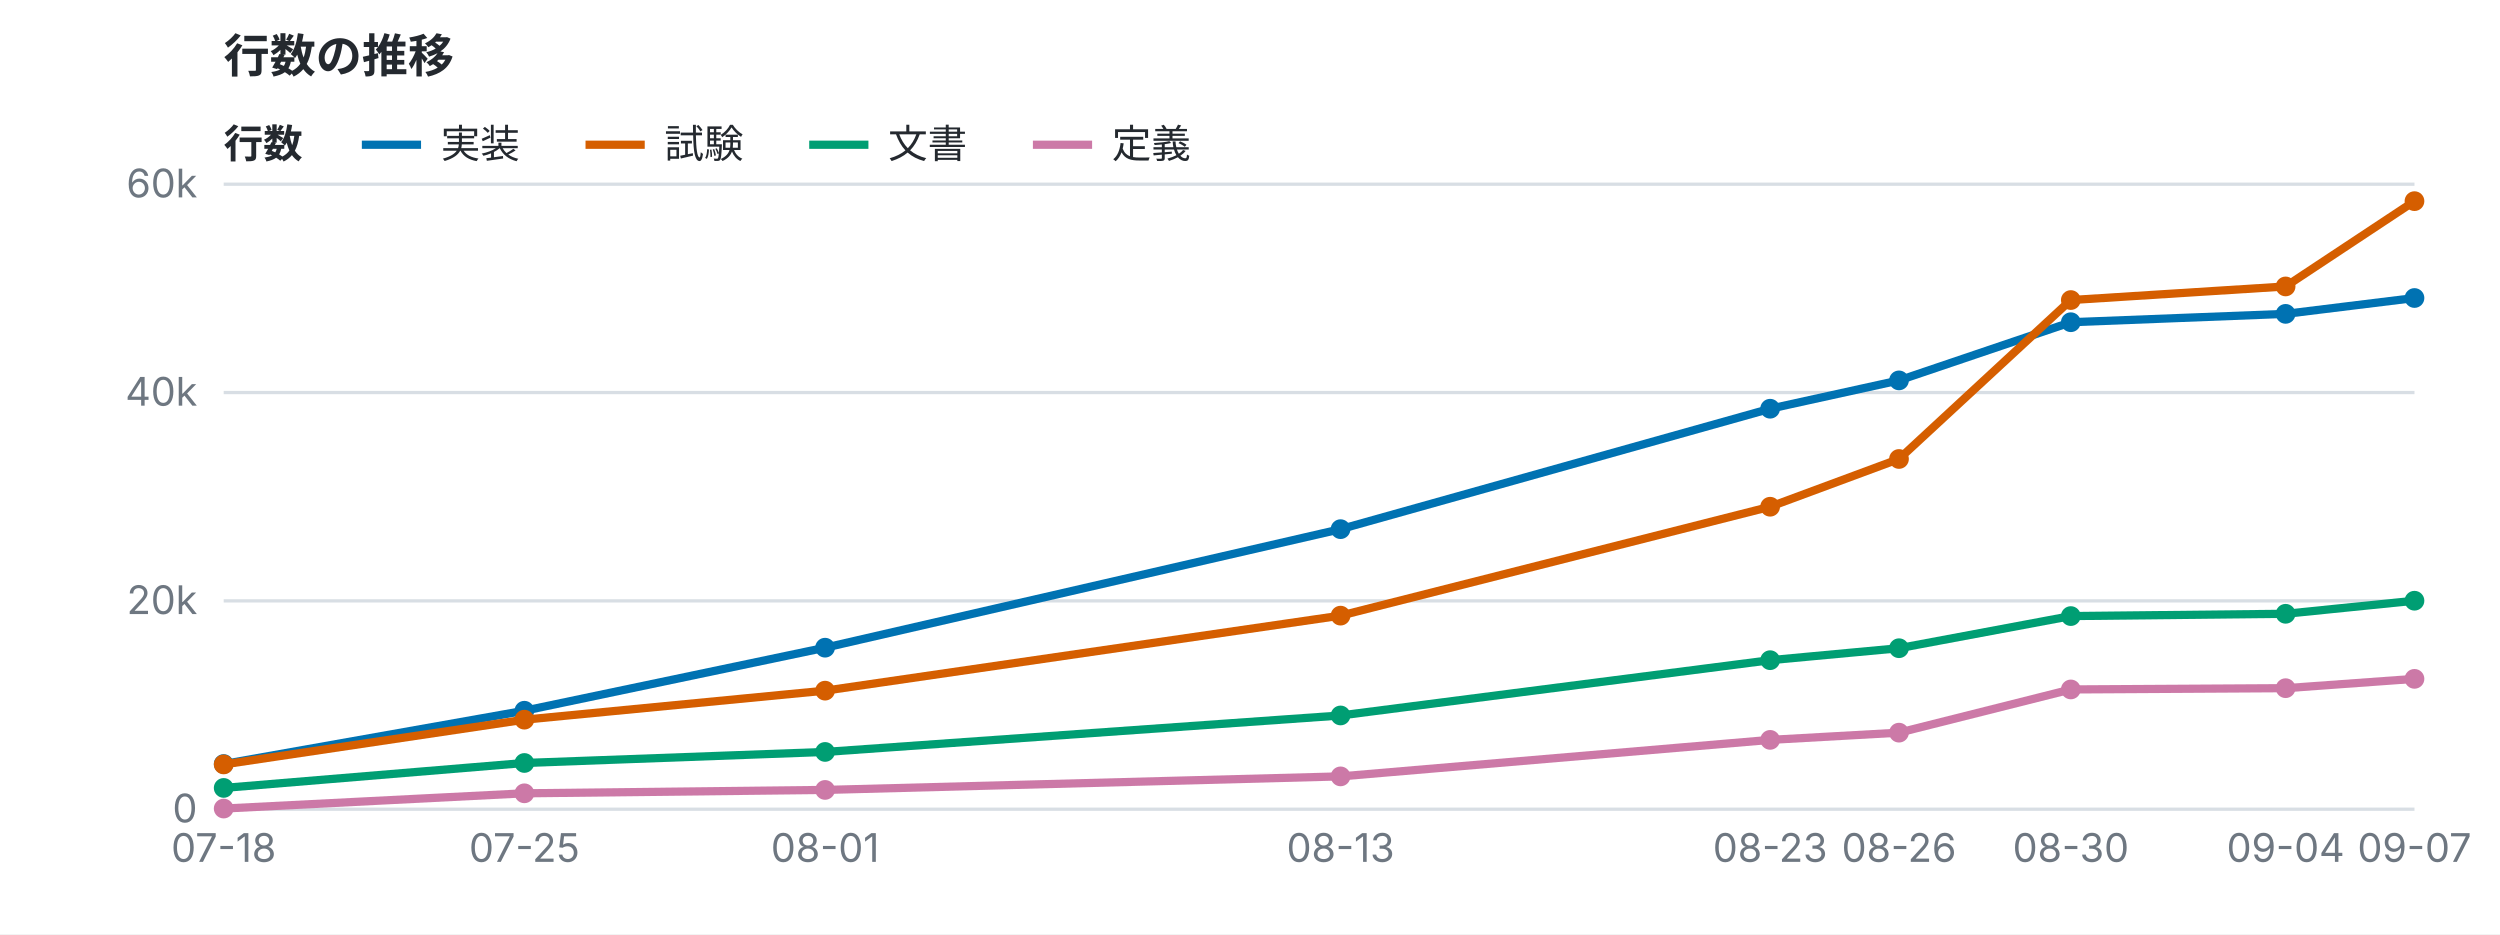
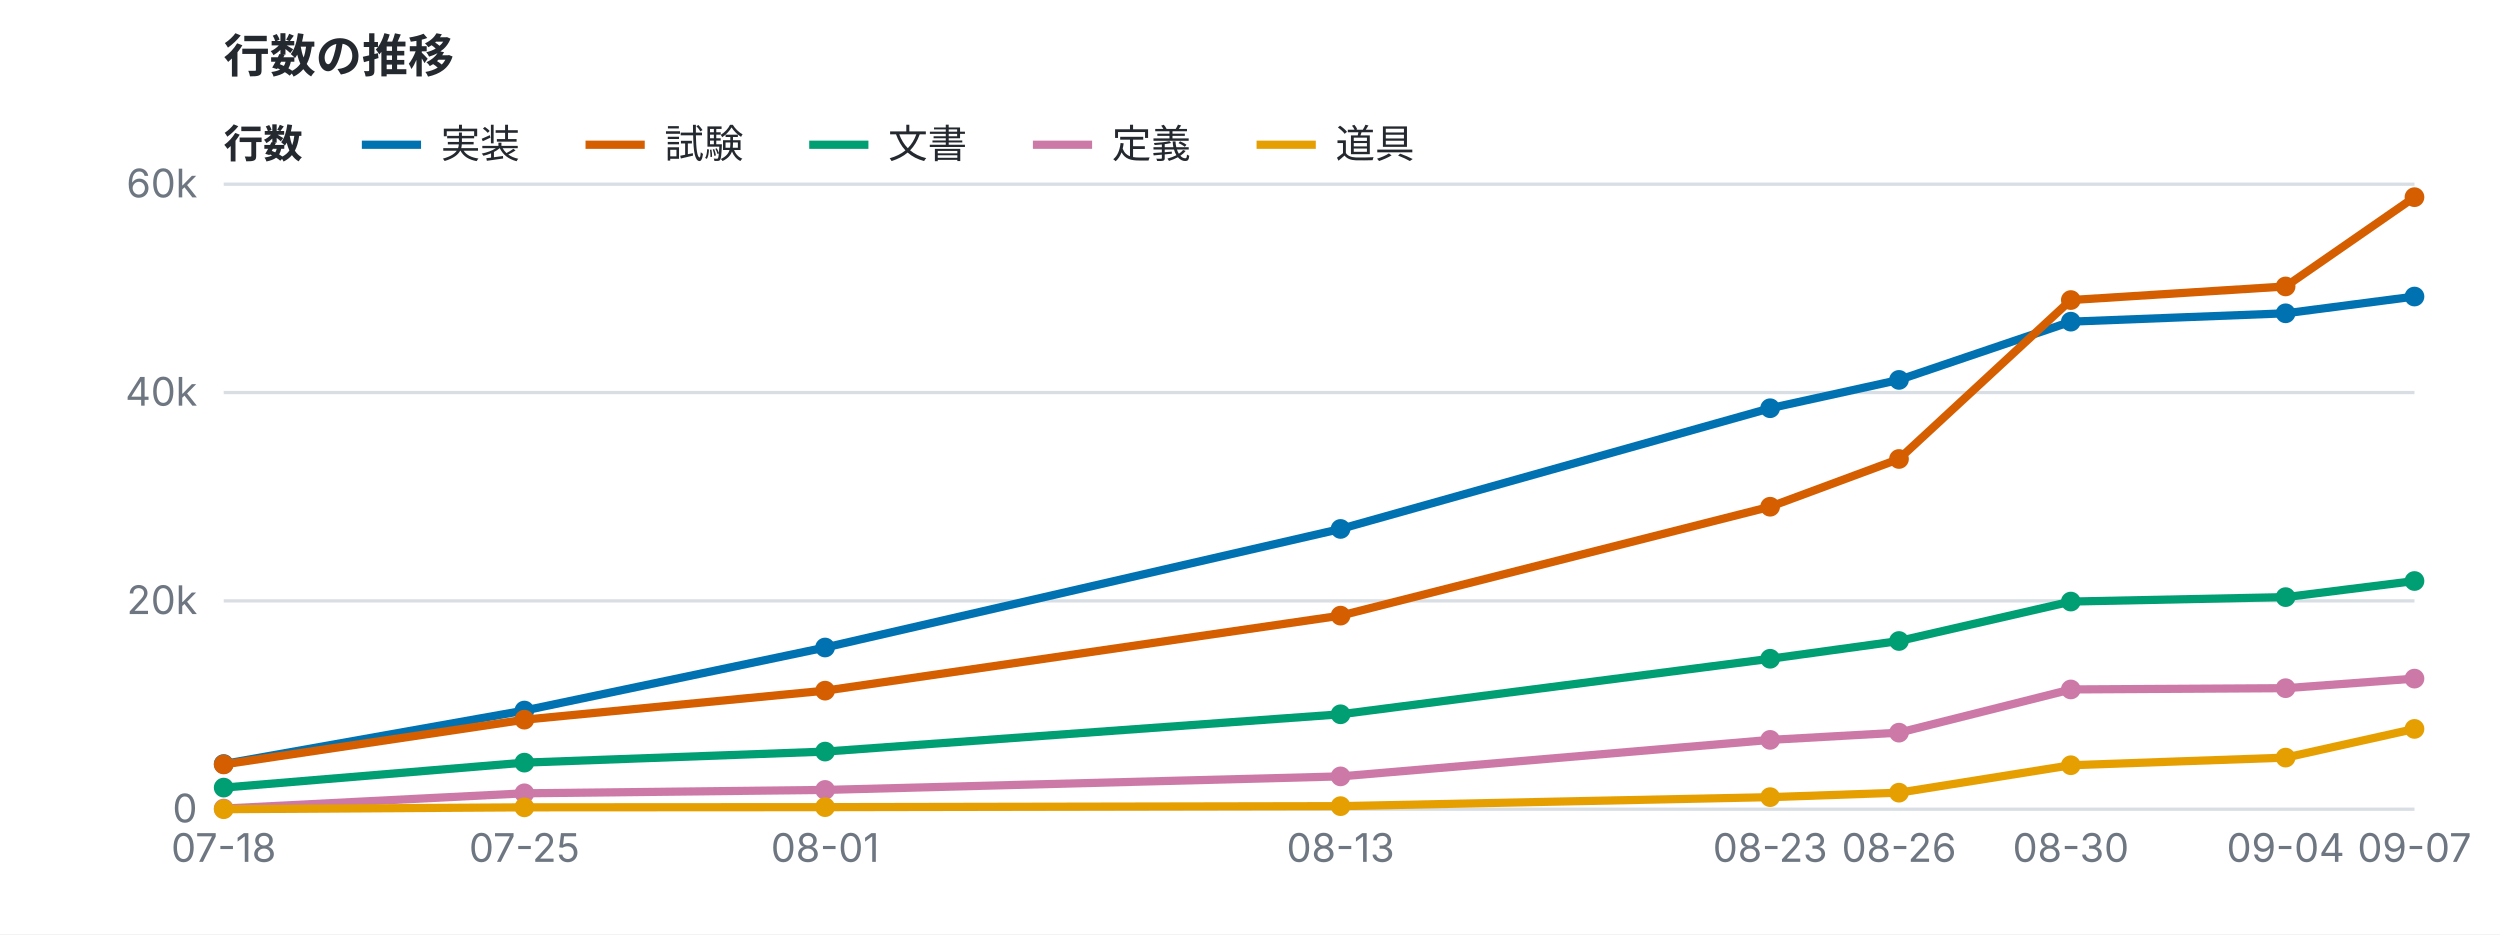
<svg xmlns="http://www.w3.org/2000/svg" width="760" height="284" viewBox="0 0 760 284" font-family="system-ui, -apple-system, 'Segoe UI', 'Hiragino Sans', 'Noto Sans JP', sans-serif" font-size="12">
  <rect width="760" height="284" fill="#ffffff" />
  <text x="68" y="22" font-size="14" font-weight="600" fill="#24292f">行数の推移</text>
  <line x1="68" y1="246" x2="734" y2="246" stroke="#d8dee4" />
  <text x="60" y="250" text-anchor="end" fill="#6e7781">0</text>
  <line x1="68" y1="182.667" x2="734" y2="182.667" stroke="#d8dee4" />
  <text x="60" y="186.667" text-anchor="end" fill="#6e7781">20k</text>
  <line x1="68" y1="119.333" x2="734" y2="119.333" stroke="#d8dee4" />
  <text x="60" y="123.333" text-anchor="end" fill="#6e7781">40k</text>
  <line x1="68" y1="56" x2="734" y2="56" stroke="#d8dee4" />
  <text x="60" y="60" text-anchor="end" fill="#6e7781">60k</text>
  <text x="68" y="48" fill="#24292f" font-weight="600">行数</text>
  <line x1="110" y1="44" x2="128" y2="44" stroke="#0072B2" stroke-width="2.5" />
  <text x="134" y="48" fill="#24292f">実装</text>
-   <polyline points="68,232.266 159.412,216.062 250.824,196.898 407.529,160.864 538.118,124.251 577.294,115.641 629.529,97.955 694.824,95.416 734,90.593" fill="none" stroke="#0072B2" stroke-width="2.5" stroke-linejoin="round" />
+   <polyline points="68,232.266 159.412,216.002 250.824,196.844 407.529,160.798 538.118,124.102 577.294,115.492 629.529,97.784 694.824,95.244 734,90.149" fill="none" stroke="#0072B2" stroke-width="2.5" stroke-linejoin="round" />
  <circle cx="68" cy="232.266" r="3" fill="#0072B2" />
-   <circle cx="159.412" cy="216.062" r="3" fill="#0072B2" />
-   <circle cx="250.824" cy="196.898" r="3" fill="#0072B2" />
-   <circle cx="407.529" cy="160.864" r="3" fill="#0072B2" />
-   <circle cx="538.118" cy="124.251" r="3" fill="#0072B2" />
-   <circle cx="577.294" cy="115.641" r="3" fill="#0072B2" />
-   <circle cx="629.529" cy="97.955" r="3" fill="#0072B2" />
-   <circle cx="694.824" cy="95.416" r="3" fill="#0072B2" />
-   <circle cx="734" cy="90.593" r="3" fill="#0072B2" />
+   <circle cx="159.412" cy="216.002" r="3" fill="#0072B2" />
+   <circle cx="250.824" cy="196.844" r="3" fill="#0072B2" />
+   <circle cx="407.529" cy="160.798" r="3" fill="#0072B2" />
+   <circle cx="538.118" cy="124.102" r="3" fill="#0072B2" />
+   <circle cx="577.294" cy="115.492" r="3" fill="#0072B2" />
+   <circle cx="629.529" cy="97.784" r="3" fill="#0072B2" />
+   <circle cx="694.824" cy="95.244" r="3" fill="#0072B2" />
+   <circle cx="734" cy="90.149" r="3" fill="#0072B2" />
  <line x1="178" y1="44" x2="196" y2="44" stroke="#D55E00" stroke-width="2.5" />
  <text x="202" y="48" fill="#24292f">試験</text>
-   <polyline points="68,232.383 159.412,218.779 250.824,209.96 407.529,187.154 538.118,154.046 577.294,139.53 629.529,91.216 694.824,87.078 734,61.149" fill="none" stroke="#D55E00" stroke-width="2.5" stroke-linejoin="round" />
+   <polyline points="68,232.383 159.412,218.779 250.824,209.96 407.529,187.154 538.118,154.046 577.294,139.53 629.529,91.216 694.824,87.078 734,59.942" fill="none" stroke="#D55E00" stroke-width="2.5" stroke-linejoin="round" />
  <circle cx="68" cy="232.383" r="3" fill="#D55E00" />
  <circle cx="159.412" cy="218.779" r="3" fill="#D55E00" />
  <circle cx="250.824" cy="209.96" r="3" fill="#D55E00" />
  <circle cx="407.529" cy="187.154" r="3" fill="#D55E00" />
  <circle cx="538.118" cy="154.046" r="3" fill="#D55E00" />
  <circle cx="577.294" cy="139.53" r="3" fill="#D55E00" />
  <circle cx="629.529" cy="91.216" r="3" fill="#D55E00" />
  <circle cx="694.824" cy="87.078" r="3" fill="#D55E00" />
-   <circle cx="734" cy="61.149" r="3" fill="#D55E00" />
+   <circle cx="734" cy="59.942" r="3" fill="#D55E00" />
  <line x1="246" y1="44" x2="264" y2="44" stroke="#009E73" stroke-width="2.5" />
  <text x="270" y="48" fill="#24292f">文書</text>
-   <polyline points="68,239.53 159.412,231.946 250.824,228.59 407.529,217.5 538.118,200.695 577.294,197.056 629.529,187.287 694.824,186.593 734,182.619" fill="none" stroke="#009E73" stroke-width="2.5" stroke-linejoin="round" />
-   <circle cx="68" cy="239.53" r="3" fill="#009E73" />
-   <circle cx="159.412" cy="231.946" r="3" fill="#009E73" />
-   <circle cx="250.824" cy="228.59" r="3" fill="#009E73" />
-   <circle cx="407.529" cy="217.5" r="3" fill="#009E73" />
-   <circle cx="538.118" cy="200.695" r="3" fill="#009E73" />
-   <circle cx="577.294" cy="197.056" r="3" fill="#009E73" />
-   <circle cx="629.529" cy="187.287" r="3" fill="#009E73" />
-   <circle cx="694.824" cy="186.593" r="3" fill="#009E73" />
-   <circle cx="734" cy="182.619" r="3" fill="#009E73" />
+   <polyline points="68,239.432 159.412,231.839 250.824,228.482 407.529,217.142 538.118,200.264 577.294,194.865 629.529,182.876 694.824,181.524 734,176.625" fill="none" stroke="#009E73" stroke-width="2.5" stroke-linejoin="round" />
+   <circle cx="68" cy="239.432" r="3" fill="#009E73" />
+   <circle cx="159.412" cy="231.839" r="3" fill="#009E73" />
+   <circle cx="250.824" cy="228.482" r="3" fill="#009E73" />
+   <circle cx="407.529" cy="217.142" r="3" fill="#009E73" />
+   <circle cx="538.118" cy="200.264" r="3" fill="#009E73" />
+   <circle cx="577.294" cy="194.865" r="3" fill="#009E73" />
+   <circle cx="629.529" cy="182.876" r="3" fill="#009E73" />
+   <circle cx="694.824" cy="181.524" r="3" fill="#009E73" />
+   <circle cx="734" cy="176.625" r="3" fill="#009E73" />
  <line x1="314" y1="44" x2="332" y2="44" stroke="#CC79A7" stroke-width="2.5" />
  <text x="338" y="48" fill="#24292f">定義</text>
-   <polyline points="68,245.8 159.412,241.165 250.824,240.138 407.529,236.022 538.118,224.923 577.294,222.728 629.529,209.59 694.824,209.207 734,206.372" fill="none" stroke="#CC79A7" stroke-width="2.5" stroke-linejoin="round" />
+   <polyline points="68,245.8 159.412,241.165 250.824,240.138 407.529,236.022 538.118,224.923 577.294,222.728 629.529,209.59 694.824,209.207 734,206.299" fill="none" stroke="#CC79A7" stroke-width="2.5" stroke-linejoin="round" />
  <circle cx="68" cy="245.8" r="3" fill="#CC79A7" />
  <circle cx="159.412" cy="241.165" r="3" fill="#CC79A7" />
  <circle cx="250.824" cy="240.138" r="3" fill="#CC79A7" />
  <circle cx="407.529" cy="236.022" r="3" fill="#CC79A7" />
  <circle cx="538.118" cy="224.923" r="3" fill="#CC79A7" />
  <circle cx="577.294" cy="222.728" r="3" fill="#CC79A7" />
  <circle cx="629.529" cy="209.59" r="3" fill="#CC79A7" />
  <circle cx="694.824" cy="209.207" r="3" fill="#CC79A7" />
-   <circle cx="734" cy="206.372" r="3" fill="#CC79A7" />
+   <circle cx="734" cy="206.299" r="3" fill="#CC79A7" />
+   <line x1="382" y1="44" x2="400" y2="44" stroke="#E69F00" stroke-width="2.5" />
+   <text x="406" y="48" fill="#24292f">道具</text>
+   <polyline points="68,246 159.412,245.43 250.824,245.373 407.529,245.069 538.118,242.33 577.294,240.975 629.529,232.63 694.824,230.312 734,221.591" fill="none" stroke="#E69F00" stroke-width="2.5" stroke-linejoin="round" />
+   <circle cx="68" cy="246" r="3" fill="#E69F00" />
+   <circle cx="159.412" cy="245.43" r="3" fill="#E69F00" />
+   <circle cx="250.824" cy="245.373" r="3" fill="#E69F00" />
+   <circle cx="407.529" cy="245.069" r="3" fill="#E69F00" />
+   <circle cx="538.118" cy="242.33" r="3" fill="#E69F00" />
+   <circle cx="577.294" cy="240.975" r="3" fill="#E69F00" />
+   <circle cx="629.529" cy="232.63" r="3" fill="#E69F00" />
+   <circle cx="694.824" cy="230.312" r="3" fill="#E69F00" />
+   <circle cx="734" cy="221.591" r="3" fill="#E69F00" />
  <text x="68" y="262" text-anchor="middle" fill="#6e7781">07-18</text>
  <text x="159.412" y="262" text-anchor="middle" fill="#6e7781">07-25</text>
  <text x="250.824" y="262" text-anchor="middle" fill="#6e7781">08-01</text>
  <text x="407.529" y="262" text-anchor="middle" fill="#6e7781">08-13</text>
  <text x="538.118" y="262" text-anchor="middle" fill="#6e7781">08-23</text>
  <text x="577.294" y="262" text-anchor="middle" fill="#6e7781">08-26</text>
  <text x="629.529" y="262" text-anchor="middle" fill="#6e7781">08-30</text>
  <text x="694.824" y="262" text-anchor="middle" fill="#6e7781">09-04</text>
  <text x="734" y="262" text-anchor="middle" fill="#6e7781">09-07</text>
</svg>
